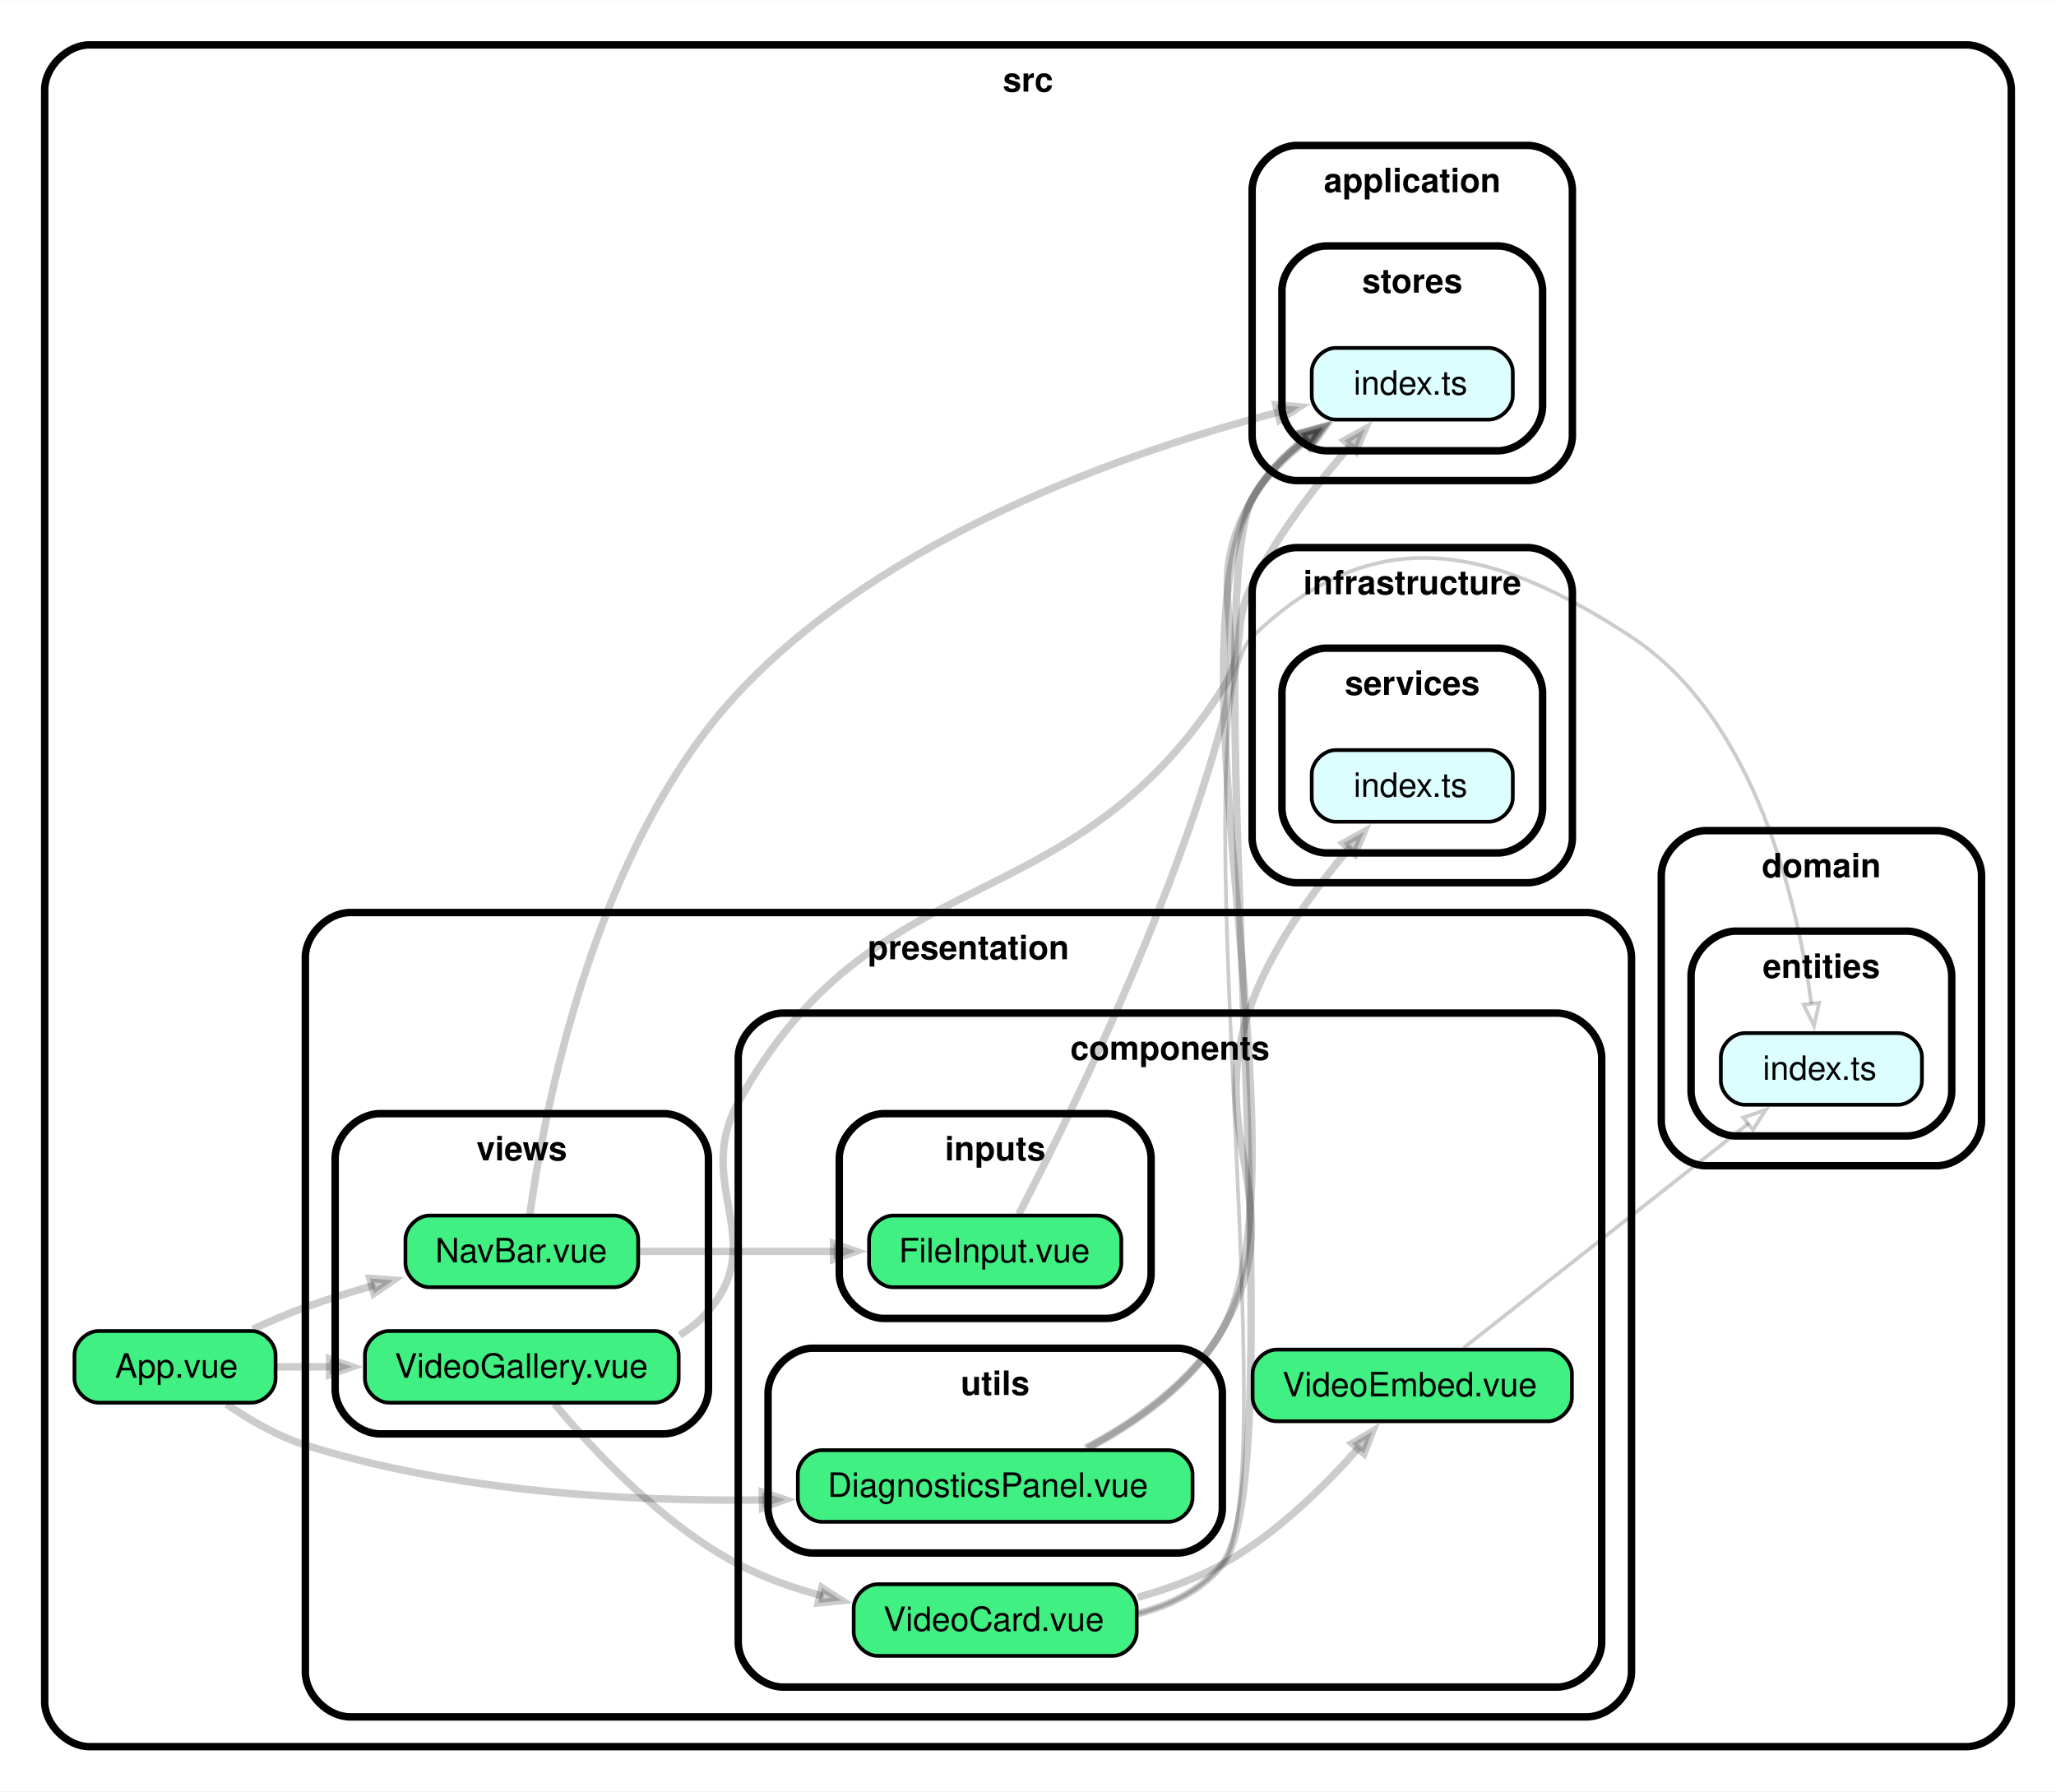
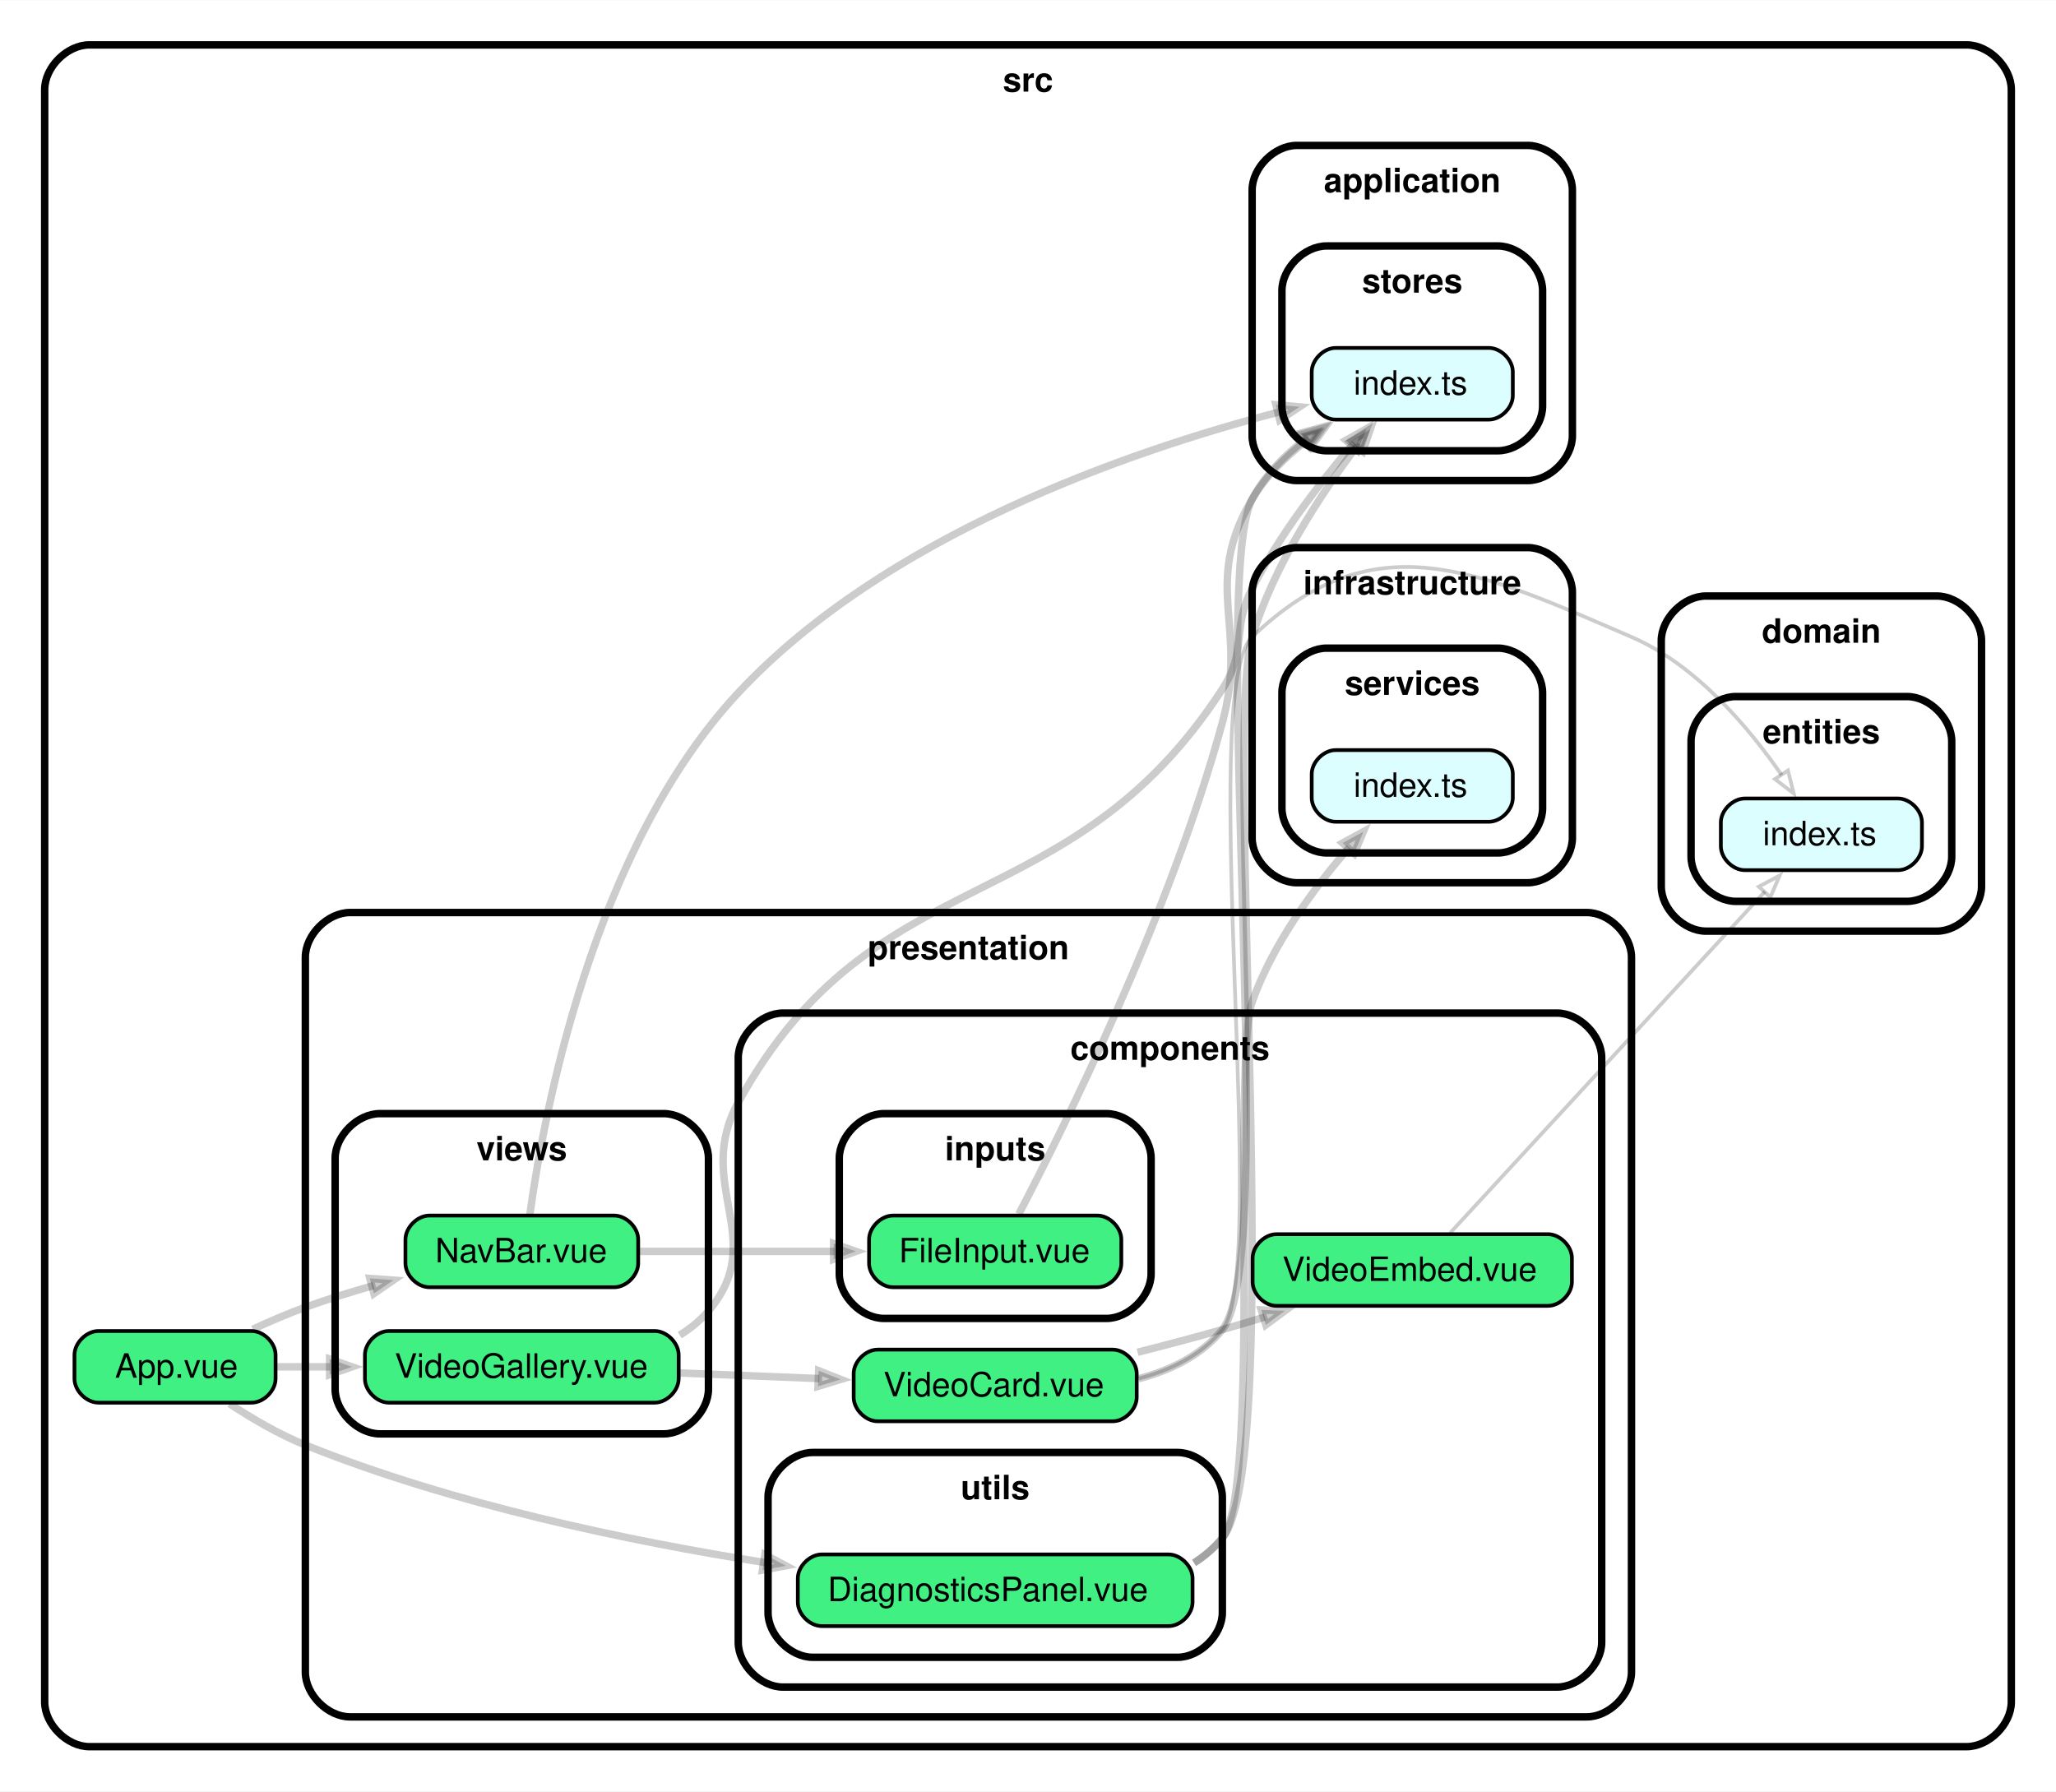
<svg xmlns="http://www.w3.org/2000/svg" xmlns:xlink="http://www.w3.org/1999/xlink" width="552pt" height="481pt" viewBox="0.00 0.00 552.12 481.00">
  <g id="graph0" class="graph" transform="scale(1 1) rotate(0) translate(4 477)">
    <polygon fill="white" stroke="none" points="-4,4 -4,-477 548.12,-477 548.12,4 -4,4" />
    <g id="clust1" class="cluster">
      <path fill="#ffffff" stroke="black" stroke-width="2" d="M20,-8C20,-8 524.12,-8 524.12,-8 530.12,-8 536.12,-14 536.12,-20 536.12,-20 536.12,-453 536.12,-453 536.12,-459 530.12,-465 524.12,-465 524.12,-465 20,-465 20,-465 14,-465 8,-459 8,-453 8,-453 8,-20 8,-20 8,-14 14,-8 20,-8" />
      <text text-anchor="middle" x="272.06" y="-452.45" font-family="Helvetica,sans-Serif" font-weight="bold" font-size="9.00">src</text>
+     </g>
+     <g id="clust2" class="cluster">
+       <path fill="#ffffff" stroke="black" stroke-width="2" d="M344.25,-348C344.25,-348 406.25,-348 406.25,-348 412.25,-348 418.25,-354 418.25,-360 418.25,-360 418.25,-426 418.25,-426 418.25,-432 412.25,-438 406.25,-438 406.25,-438 344.25,-438 344.25,-438 338.25,-438 332.25,-432 332.25,-426 332.25,-426 332.25,-360 332.25,-360 332.25,-354 338.25,-348 344.25,-348" />
+       <text text-anchor="middle" x="375.25" y="-425.45" font-family="Helvetica,sans-Serif" font-weight="bold" font-size="9.00">application</text>
+     </g>
+     <g id="clust3" class="cluster">
+       <path fill="#ffffff" stroke="black" stroke-width="2" d="M352.25,-356C352.25,-356 398.25,-356 398.25,-356 404.25,-356 410.25,-362 410.25,-368 410.25,-368 410.25,-399 410.25,-399 410.25,-405 404.25,-411 398.25,-411 398.25,-411 352.25,-411 352.25,-411 346.25,-411 340.25,-405 340.25,-399 340.25,-399 340.25,-368 340.25,-368 340.25,-362 346.25,-356 352.25,-356" />
+       <text text-anchor="middle" x="375.25" y="-398.45" font-family="Helvetica,sans-Serif" font-weight="bold" font-size="9.00">stores</text>
    </g>
    <g id="clust6" class="cluster">
      <path fill="#ffffff" stroke="black" stroke-width="2" d="M344.25,-240C344.25,-240 406.25,-240 406.25,-240 412.25,-240 418.25,-246 418.25,-252 418.25,-252 418.25,-318 418.25,-318 418.25,-324 412.25,-330 406.25,-330 406.25,-330 344.25,-330 344.25,-330 338.25,-330 332.25,-324 332.25,-318 332.25,-318 332.25,-252 332.25,-252 332.25,-246 338.25,-240 344.25,-240" />
      <text text-anchor="middle" x="375.25" y="-317.45" font-family="Helvetica,sans-Serif" font-weight="bold" font-size="9.00">infrastructure</text>
    </g>
    <g id="clust7" class="cluster">
      <path fill="#ffffff" stroke="black" stroke-width="2" d="M352.25,-248C352.25,-248 398.25,-248 398.25,-248 404.25,-248 410.25,-254 410.25,-260 410.25,-260 410.25,-291 410.25,-291 410.25,-297 404.25,-303 398.25,-303 398.25,-303 352.25,-303 352.25,-303 346.25,-303 340.25,-297 340.25,-291 340.25,-291 340.25,-260 340.25,-260 340.25,-254 346.25,-248 352.25,-248" />
      <text text-anchor="middle" x="375.25" y="-290.45" font-family="Helvetica,sans-Serif" font-weight="bold" font-size="9.00">services</text>
    </g>
    <g id="clust4" class="cluster">
-       <path fill="#ffffff" stroke="black" stroke-width="2" d="M454.12,-164C454.12,-164 516.12,-164 516.12,-164 522.12,-164 528.12,-170 528.12,-176 528.12,-176 528.12,-242 528.12,-242 528.12,-248 522.12,-254 516.12,-254 516.12,-254 454.12,-254 454.12,-254 448.12,-254 442.12,-248 442.12,-242 442.12,-242 442.12,-176 442.12,-176 442.12,-170 448.12,-164 454.12,-164" />
-       <text text-anchor="middle" x="485.12" y="-241.45" font-family="Helvetica,sans-Serif" font-weight="bold" font-size="9.00">domain</text>
+       <path fill="#ffffff" stroke="black" stroke-width="2" d="M454.12,-227C454.12,-227 516.12,-227 516.12,-227 522.12,-227 528.12,-233 528.12,-239 528.12,-239 528.12,-305 528.12,-305 528.12,-311 522.12,-317 516.12,-317 516.12,-317 454.12,-317 454.12,-317 448.12,-317 442.12,-311 442.12,-305 442.12,-305 442.12,-239 442.12,-239 442.12,-233 448.12,-227 454.12,-227" />
+       <text text-anchor="middle" x="485.12" y="-304.45" font-family="Helvetica,sans-Serif" font-weight="bold" font-size="9.00">domain</text>
    </g>
    <g id="clust5" class="cluster">
-       <path fill="#ffffff" stroke="black" stroke-width="2" d="M462.12,-172C462.12,-172 508.12,-172 508.12,-172 514.12,-172 520.12,-178 520.12,-184 520.12,-184 520.12,-215 520.12,-215 520.12,-221 514.12,-227 508.12,-227 508.12,-227 462.12,-227 462.12,-227 456.12,-227 450.12,-221 450.12,-215 450.12,-215 450.12,-184 450.12,-184 450.12,-178 456.12,-172 462.12,-172" />
-       <text text-anchor="middle" x="485.12" y="-214.45" font-family="Helvetica,sans-Serif" font-weight="bold" font-size="9.00">entities</text>
-     </g>
-     <g id="clust2" class="cluster">
-       <path fill="#ffffff" stroke="black" stroke-width="2" d="M344.25,-348C344.25,-348 406.25,-348 406.25,-348 412.25,-348 418.25,-354 418.25,-360 418.25,-360 418.25,-426 418.25,-426 418.25,-432 412.25,-438 406.25,-438 406.25,-438 344.25,-438 344.25,-438 338.25,-438 332.25,-432 332.25,-426 332.25,-426 332.25,-360 332.25,-360 332.25,-354 338.25,-348 344.25,-348" />
-       <text text-anchor="middle" x="375.25" y="-425.45" font-family="Helvetica,sans-Serif" font-weight="bold" font-size="9.00">application</text>
-     </g>
-     <g id="clust3" class="cluster">
-       <path fill="#ffffff" stroke="black" stroke-width="2" d="M352.25,-356C352.25,-356 398.25,-356 398.25,-356 404.25,-356 410.25,-362 410.25,-368 410.25,-368 410.25,-399 410.25,-399 410.25,-405 404.25,-411 398.25,-411 398.25,-411 352.25,-411 352.25,-411 346.25,-411 340.25,-405 340.25,-399 340.25,-399 340.25,-368 340.25,-368 340.25,-362 346.25,-356 352.25,-356" />
-       <text text-anchor="middle" x="375.25" y="-398.45" font-family="Helvetica,sans-Serif" font-weight="bold" font-size="9.00">stores</text>
+       <path fill="#ffffff" stroke="black" stroke-width="2" d="M462.12,-235C462.12,-235 508.12,-235 508.12,-235 514.12,-235 520.12,-241 520.12,-247 520.12,-247 520.12,-278 520.12,-278 520.12,-284 514.12,-290 508.12,-290 508.12,-290 462.12,-290 462.12,-290 456.12,-290 450.12,-284 450.12,-278 450.12,-278 450.12,-247 450.12,-247 450.12,-241 456.12,-235 462.12,-235" />
+       <text text-anchor="middle" x="485.12" y="-277.45" font-family="Helvetica,sans-Serif" font-weight="bold" font-size="9.00">entities</text>
    </g>
    <g id="clust8" class="cluster">
      <path fill="#ffffff" stroke="black" stroke-width="2" d="M90,-16C90,-16 422.12,-16 422.12,-16 428.12,-16 434.12,-22 434.12,-28 434.12,-28 434.12,-220 434.12,-220 434.12,-226 428.12,-232 422.12,-232 422.12,-232 90,-232 90,-232 84,-232 78,-226 78,-220 78,-220 78,-28 78,-28 78,-22 84,-16 90,-16" />
      <text text-anchor="middle" x="256.06" y="-219.45" font-family="Helvetica,sans-Serif" font-weight="bold" font-size="9.00">presentation</text>
    </g>
    <g id="clust9" class="cluster">
      <path fill="#ffffff" stroke="black" stroke-width="2" d="M206.25,-24C206.25,-24 414.12,-24 414.12,-24 420.12,-24 426.12,-30 426.12,-36 426.12,-36 426.12,-193 426.12,-193 426.12,-199 420.12,-205 414.12,-205 414.12,-205 206.25,-205 206.25,-205 200.25,-205 194.25,-199 194.25,-193 194.25,-193 194.25,-36 194.25,-36 194.25,-30 200.25,-24 206.25,-24" />
      <text text-anchor="middle" x="310.19" y="-192.45" font-family="Helvetica,sans-Serif" font-weight="bold" font-size="9.00">components</text>
    </g>
+     <g id="clust11" class="cluster">
+       <path fill="#ffffff" stroke="black" stroke-width="2" d="M214.25,-32C214.25,-32 312.25,-32 312.25,-32 318.25,-32 324.25,-38 324.25,-44 324.25,-44 324.25,-75 324.25,-75 324.25,-81 318.25,-87 312.25,-87 312.25,-87 214.25,-87 214.25,-87 208.25,-87 202.25,-81 202.25,-75 202.25,-75 202.25,-44 202.25,-44 202.25,-38 208.25,-32 214.25,-32" />
+       <text text-anchor="middle" x="263.25" y="-74.45" font-family="Helvetica,sans-Serif" font-weight="bold" font-size="9.00">utils</text>
+     </g>
    <g id="clust10" class="cluster">
      <path fill="#ffffff" stroke="black" stroke-width="2" d="M233.38,-123C233.38,-123 293.12,-123 293.12,-123 299.12,-123 305.12,-129 305.12,-135 305.12,-135 305.12,-166 305.12,-166 305.12,-172 299.12,-178 293.12,-178 293.12,-178 233.38,-178 233.38,-178 227.38,-178 221.38,-172 221.38,-166 221.38,-166 221.38,-135 221.38,-135 221.38,-129 227.38,-123 233.38,-123" />
      <text text-anchor="middle" x="263.25" y="-165.45" font-family="Helvetica,sans-Serif" font-weight="bold" font-size="9.00">inputs</text>
-     </g>
-     <g id="clust11" class="cluster">
-       <path fill="#ffffff" stroke="black" stroke-width="2" d="M214.25,-60C214.25,-60 312.25,-60 312.25,-60 318.25,-60 324.25,-66 324.25,-72 324.25,-72 324.25,-103 324.25,-103 324.25,-109 318.25,-115 312.25,-115 312.25,-115 214.25,-115 214.25,-115 208.25,-115 202.25,-109 202.25,-103 202.25,-103 202.25,-72 202.25,-72 202.25,-66 208.25,-60 214.25,-60" />
-       <text text-anchor="middle" x="263.25" y="-102.45" font-family="Helvetica,sans-Serif" font-weight="bold" font-size="9.00">utils</text>
    </g>
    <g id="clust12" class="cluster">
      <path fill="#ffffff" stroke="black" stroke-width="2" d="M98,-92C98,-92 174.25,-92 174.25,-92 180.25,-92 186.25,-98 186.25,-104 186.25,-104 186.25,-166 186.25,-166 186.25,-172 180.25,-178 174.25,-178 174.25,-178 98,-178 98,-178 92,-178 86,-172 86,-166 86,-166 86,-104 86,-104 86,-98 92,-92 98,-92" />
      <text text-anchor="middle" x="136.12" y="-165.45" font-family="Helvetica,sans-Serif" font-weight="bold" font-size="9.00">views</text>
    </g>
    <g id="node1" class="node">
      <g id="a_node1">
        <a xlink:href="src/App.vue" xlink:title="App.vue">
          <path fill="#41f083" stroke="black" d="M63.58,-119.62C63.58,-119.62 22.42,-119.62 22.42,-119.62 19.21,-119.62 16,-116.42 16,-113.21 16,-113.21 16,-106.79 16,-106.79 16,-103.58 19.21,-100.38 22.42,-100.38 22.42,-100.38 63.58,-100.38 63.58,-100.38 66.79,-100.38 70,-103.58 70,-106.79 70,-106.79 70,-113.21 70,-113.21 70,-116.42 66.79,-119.62 63.58,-119.62" />
          <text text-anchor="start" x="26.88" y="-107.08" font-family="Helvetica,sans-Serif" font-size="9.00">App.vue</text>
        </a>
      </g>
    </g>
    <g id="node2" class="node">
      <g id="a_node2">
        <a xlink:href="src/presentation/components/utils/DiagnosticsPanel.vue" xlink:title="DiagnosticsPanel.vue">
-           <path fill="#41f083" stroke="black" d="M309.83,-87.62C309.83,-87.62 216.67,-87.62 216.67,-87.62 213.46,-87.62 210.25,-84.42 210.25,-81.21 210.25,-81.21 210.25,-74.79 210.25,-74.79 210.25,-71.58 213.46,-68.38 216.67,-68.38 216.67,-68.38 309.83,-68.38 309.83,-68.38 313.04,-68.38 316.25,-71.58 316.25,-74.79 316.25,-74.79 316.25,-81.21 316.25,-81.21 316.25,-84.42 313.04,-87.62 309.83,-87.62" />
-           <text text-anchor="start" x="218.25" y="-75.08" font-family="Helvetica,sans-Serif" font-size="9.00">DiagnosticsPanel.vue</text>
+           <path fill="#41f083" stroke="black" d="M309.83,-59.62C309.83,-59.62 216.67,-59.62 216.67,-59.62 213.46,-59.62 210.25,-56.42 210.25,-53.21 210.25,-53.21 210.25,-46.79 210.25,-46.79 210.25,-43.58 213.46,-40.38 216.67,-40.38 216.67,-40.38 309.83,-40.38 309.83,-40.38 313.04,-40.38 316.25,-43.58 316.25,-46.79 316.25,-46.79 316.25,-53.21 316.25,-53.21 316.25,-56.42 313.04,-59.62 309.83,-59.62" />
+           <text text-anchor="start" x="218.25" y="-47.08" font-family="Helvetica,sans-Serif" font-size="9.00">DiagnosticsPanel.vue</text>
        </a>
      </g>
    </g>
    <g id="edge1" class="edge">
-       <path fill="none" stroke="#000000" stroke-width="2" stroke-opacity="0.2" d="M56.82,-99.99C62.89,-95.81 70.46,-91.39 78,-89 117.74,-76.43 164.66,-73.79 201.21,-74.24" />
-       <polygon fill="#000000" fill-opacity="0.2" stroke="#000000" stroke-width="2" stroke-opacity="0.2" points="200.72,-76.33 206.76,-74.34 200.8,-72.13 200.72,-76.33" />
+       <path fill="none" stroke="#000000" stroke-width="2" stroke-opacity="0.2" d="M57.65,-100.08C63.65,-96.13 70.92,-91.85 78,-89 117.6,-73.07 164.72,-63.24 201.39,-57.44" />
+       <polygon fill="#000000" fill-opacity="0.2" stroke="#000000" stroke-width="2" stroke-opacity="0.2" points="201.4,-59.56 207.01,-56.58 200.76,-55.41 201.4,-59.56" />
    </g>
    <g id="node3" class="node">
      <g id="a_node3">
        <a xlink:href="src/presentation/views/NavBar.vue" xlink:title="NavBar.vue">
          <path fill="#41f083" stroke="black" d="M160.96,-150.62C160.96,-150.62 111.29,-150.62 111.29,-150.62 108.08,-150.62 104.88,-147.42 104.88,-144.21 104.88,-144.21 104.88,-137.79 104.88,-137.79 104.88,-134.58 108.08,-131.38 111.29,-131.38 111.29,-131.38 160.96,-131.38 160.96,-131.38 164.17,-131.38 167.38,-134.58 167.38,-137.79 167.38,-137.79 167.38,-144.21 167.38,-144.21 167.38,-147.42 164.17,-150.62 160.96,-150.62" />
          <text text-anchor="start" x="112.88" y="-138.07" font-family="Helvetica,sans-Serif" font-size="9.00">NavBar.vue</text>
        </a>
      </g>
    </g>
    <g id="edge2" class="edge">
      <path fill="none" stroke="#000000" stroke-width="2" stroke-opacity="0.2" d="M63.88,-120.1C68.45,-122.21 73.34,-124.31 78,-126 83.83,-128.12 90.1,-130.07 96.27,-131.82" />
      <polygon fill="#000000" fill-opacity="0.2" stroke="#000000" stroke-width="2" stroke-opacity="0.2" points="95.31,-133.74 101.65,-133.28 96.41,-129.68 95.31,-133.74" />
    </g>
    <g id="node4" class="node">
      <g id="a_node4">
        <a xlink:href="src/presentation/views/VideoGallery.vue" xlink:title="VideoGallery.vue">
          <path fill="#41f083" stroke="black" d="M171.83,-119.62C171.83,-119.62 100.42,-119.62 100.42,-119.62 97.21,-119.62 94,-116.42 94,-113.21 94,-113.21 94,-106.79 94,-106.79 94,-103.58 97.21,-100.38 100.42,-100.38 100.42,-100.38 171.83,-100.38 171.83,-100.38 175.04,-100.38 178.25,-103.58 178.25,-106.79 178.25,-106.79 178.25,-113.21 178.25,-113.21 178.25,-116.42 175.04,-119.62 171.83,-119.62" />
          <text text-anchor="start" x="102" y="-107.08" font-family="Helvetica,sans-Serif" font-size="9.00">VideoGallery.vue</text>
        </a>
      </g>
    </g>
    <g id="edge3" class="edge">
      <path fill="none" stroke="#000000" stroke-width="2" stroke-opacity="0.2" d="M70.36,-110C74.89,-110 79.73,-110 84.66,-110" />
      <polygon fill="#000000" fill-opacity="0.2" stroke="#000000" stroke-width="2" stroke-opacity="0.2" points="84.52,-112.1 90.52,-110 84.52,-107.9 84.52,-112.1" />
    </g>
    <g id="node5" class="node">
      <g id="a_node5">
        <a xlink:href="src/application/stores/index.ts" xlink:title="index.ts">
          <path fill="#ddfeff" stroke="black" d="M395.83,-383.62C395.83,-383.62 354.67,-383.62 354.67,-383.62 351.46,-383.62 348.25,-380.42 348.25,-377.21 348.25,-377.21 348.25,-370.79 348.25,-370.79 348.25,-367.58 351.46,-364.38 354.67,-364.38 354.67,-364.38 395.83,-364.38 395.83,-364.38 399.04,-364.38 402.25,-367.58 402.25,-370.79 402.25,-370.79 402.25,-377.21 402.25,-377.21 402.25,-380.42 399.04,-383.62 395.83,-383.62" />
          <text text-anchor="start" x="359.5" y="-371.07" font-family="Helvetica,sans-Serif" font-size="9.00">index.ts</text>
        </a>
      </g>
    </g>
    <g id="edge9" class="edge">
-       <path fill="none" stroke="#000000" stroke-width="2" stroke-opacity="0.2" d="M288.11,-88.11C301.24,-95.04 316.42,-105.59 324.25,-120 347.93,-163.57 309.11,-299.14 332.25,-343 335.58,-349.31 340.84,-354.67 346.52,-359.07" />
-       <polygon fill="#000000" fill-opacity="0.2" stroke="#000000" stroke-width="2" stroke-opacity="0.2" points="345.21,-360.72 351.34,-362.41 347.6,-357.27 345.21,-360.72" />
+       <path fill="none" stroke="#000000" stroke-width="2" stroke-opacity="0.2" d="M316.68,-57.32C319.51,-59.15 322.08,-61.35 324.25,-64 341.32,-84.8 324.48,-280.24 332.25,-306 338.02,-325.1 350.55,-344.2 360.44,-357.27" />
+       <polygon fill="#000000" fill-opacity="0.2" stroke="#000000" stroke-width="2" stroke-opacity="0.2" points="358.66,-358.41 364.01,-361.84 361.97,-355.82 358.66,-358.41" />
    </g>
    <g id="node7" class="node">
      <g id="a_node7">
        <a xlink:href="src/infrastructure/services/index.ts" xlink:title="index.ts">
          <path fill="#ddfeff" stroke="black" d="M395.83,-275.62C395.83,-275.62 354.67,-275.62 354.67,-275.62 351.46,-275.62 348.25,-272.42 348.25,-269.21 348.25,-269.21 348.25,-262.79 348.25,-262.79 348.25,-259.58 351.46,-256.38 354.67,-256.38 354.67,-256.38 395.83,-256.38 395.83,-256.38 399.04,-256.38 402.25,-259.58 402.25,-262.79 402.25,-262.79 402.25,-269.21 402.25,-269.21 402.25,-272.42 399.04,-275.62 395.83,-275.62" />
          <text text-anchor="start" x="359.5" y="-263.07" font-family="Helvetica,sans-Serif" font-size="9.00">index.ts</text>
        </a>
      </g>
    </g>
    <g id="edge10" class="edge">
-       <path fill="none" stroke="#000000" stroke-width="2" stroke-opacity="0.2" d="M287.52,-88.12C300.62,-95.09 315.96,-105.7 324.25,-120 343.95,-153.98 318.46,-171.23 332.25,-208 338.05,-223.47 349.15,-238.51 358.48,-249.39" />
-       <polygon fill="#000000" fill-opacity="0.2" stroke="#000000" stroke-width="2" stroke-opacity="0.2" points="356.71,-250.57 362.27,-253.65 359.85,-247.77 356.71,-250.57" />
+       <path fill="none" stroke="#000000" stroke-width="2" stroke-opacity="0.2" d="M316.62,-57.38C319.46,-59.19 322.05,-61.38 324.25,-64 334.56,-76.27 326.89,-192.9 332.25,-208 337.78,-223.57 348.88,-238.6 358.29,-249.46" />
+       <polygon fill="#000000" fill-opacity="0.2" stroke="#000000" stroke-width="2" stroke-opacity="0.2" points="356.54,-250.66 362.12,-253.71 359.66,-247.85 356.54,-250.66" />
    </g>
    <g id="edge11" class="edge">
      <path fill="none" stroke="#000000" stroke-width="2" stroke-opacity="0.2" d="M138.27,-150.75C141.83,-176.79 154.88,-248.85 194.25,-291 233.78,-333.32 299.11,-355.86 339.25,-366.35" />
      <polygon fill="#000000" fill-opacity="0.2" stroke="#000000" stroke-width="2" stroke-opacity="0.2" points="338.63,-368.36 344.97,-367.79 339.66,-364.29 338.63,-368.36" />
    </g>
    <g id="node10" class="node">
      <g id="a_node10">
        <a xlink:href="src/presentation/components/inputs/FileInput.vue" xlink:title="FileInput.vue">
          <path fill="#41f083" stroke="black" d="M290.71,-150.62C290.71,-150.62 235.79,-150.62 235.79,-150.62 232.58,-150.62 229.38,-147.42 229.38,-144.21 229.38,-144.21 229.38,-137.79 229.38,-137.79 229.38,-134.58 232.58,-131.38 235.79,-131.38 235.79,-131.38 290.71,-131.38 290.71,-131.38 293.92,-131.38 297.12,-134.58 297.12,-137.79 297.12,-137.79 297.12,-144.21 297.12,-144.21 297.12,-147.42 293.92,-150.62 290.71,-150.62" />
          <text text-anchor="start" x="237.38" y="-138.07" font-family="Helvetica,sans-Serif" font-size="9.00">FileInput.vue</text>
        </a>
      </g>
    </g>
    <g id="edge12" class="edge">
      <path fill="none" stroke="#000000" stroke-width="2" stroke-opacity="0.2" d="M167.73,-141C183.51,-141 202.98,-141 220.15,-141" />
      <polygon fill="#000000" fill-opacity="0.2" stroke="#000000" stroke-width="2" stroke-opacity="0.2" points="219.86,-143.1 225.86,-141 219.86,-138.9 219.86,-143.1" />
    </g>
    <g id="edge13" class="edge">
-       <path fill="none" stroke="#000000" stroke-width="2" stroke-opacity="0.2" d="M178.53,-118.51C181.41,-120.29 184.05,-122.43 186.25,-125 202.6,-144.1 182.13,-158.97 194.25,-181 230.87,-247.56 283.18,-228.09 324.25,-292 331.25,-302.89 326.39,-308.46 332.25,-320 339.17,-333.64 349.75,-347.21 358.56,-357.34" />
-       <polygon fill="#000000" fill-opacity="0.2" stroke="#000000" stroke-width="2" stroke-opacity="0.2" points="357,-358.74 362.57,-361.81 360.13,-355.94 357,-358.74" />
+       <path fill="none" stroke="#000000" stroke-width="2" stroke-opacity="0.2" d="M178.53,-118.51C181.41,-120.29 184.05,-122.43 186.25,-125 202.6,-144.1 182.13,-158.97 194.25,-181 230.87,-247.56 282.86,-228.29 324.25,-292 331.07,-302.5 326.58,-307.84 332.25,-319 339.41,-333.1 350.31,-347.24 359.21,-357.65" />
+       <polygon fill="#000000" fill-opacity="0.2" stroke="#000000" stroke-width="2" stroke-opacity="0.2" points="357.45,-358.82 362.99,-361.94 360.6,-356.05 357.45,-358.82" />
    </g>
    <g id="node8" class="node">
      <g id="a_node8">
        <a xlink:href="src/presentation/components/VideoCard.vue" xlink:title="VideoCard.vue">
-           <path fill="#41f083" stroke="black" d="M294.83,-51.62C294.83,-51.62 231.67,-51.62 231.67,-51.62 228.46,-51.62 225.25,-48.42 225.25,-45.21 225.25,-45.21 225.25,-38.79 225.25,-38.79 225.25,-35.58 228.46,-32.38 231.67,-32.38 231.67,-32.38 294.83,-32.38 294.83,-32.38 298.04,-32.38 301.25,-35.58 301.25,-38.79 301.25,-38.79 301.25,-45.21 301.25,-45.21 301.25,-48.42 298.04,-51.62 294.83,-51.62" />
-           <text text-anchor="start" x="233.25" y="-39.08" font-family="Helvetica,sans-Serif" font-size="9.00">VideoCard.vue</text>
+           <path fill="#41f083" stroke="black" d="M294.83,-114.62C294.83,-114.62 231.67,-114.62 231.67,-114.62 228.46,-114.62 225.25,-111.42 225.25,-108.21 225.25,-108.21 225.25,-101.79 225.25,-101.79 225.25,-98.58 228.46,-95.38 231.67,-95.38 231.67,-95.38 294.83,-95.38 294.83,-95.38 298.04,-95.38 301.25,-98.58 301.25,-101.79 301.25,-101.79 301.25,-108.21 301.25,-108.21 301.25,-111.42 298.04,-114.62 294.83,-114.62" />
+           <text text-anchor="start" x="233.25" y="-102.08" font-family="Helvetica,sans-Serif" font-size="9.00">VideoCard.vue</text>
        </a>
      </g>
    </g>
    <g id="edge14" class="edge">
-       <path fill="none" stroke="#000000" stroke-width="2" stroke-opacity="0.2" d="M144.88,-100.11C154.94,-88.01 173.64,-67.8 194.25,-57 201.17,-53.37 208.93,-50.62 216.67,-48.54" />
-       <polygon fill="#000000" fill-opacity="0.2" stroke="#000000" stroke-width="2" stroke-opacity="0.2" points="216.72,-50.68 222.06,-47.23 215.74,-46.6 216.72,-50.68" />
+       <path fill="none" stroke="#000000" stroke-width="2" stroke-opacity="0.2" d="M178.44,-108.35C190.47,-107.87 203.69,-107.34 216,-106.85" />
+       <polygon fill="#000000" fill-opacity="0.2" stroke="#000000" stroke-width="2" stroke-opacity="0.2" points="215.84,-108.96 221.75,-106.62 215.67,-104.76 215.84,-108.96" />
    </g>
    <g id="node6" class="node">
      <g id="a_node6">
        <a xlink:href="src/domain/entities/index.ts" xlink:title="index.ts">
-           <path fill="#ddfeff" stroke="black" d="M505.71,-199.62C505.71,-199.62 464.54,-199.62 464.54,-199.62 461.33,-199.62 458.12,-196.42 458.12,-193.21 458.12,-193.21 458.12,-186.79 458.12,-186.79 458.12,-183.58 461.33,-180.38 464.54,-180.38 464.54,-180.38 505.71,-180.38 505.71,-180.38 508.92,-180.38 512.12,-183.58 512.12,-186.79 512.12,-186.79 512.12,-193.21 512.12,-193.21 512.12,-196.42 508.92,-199.62 505.71,-199.62" />
-           <text text-anchor="start" x="469.38" y="-187.07" font-family="Helvetica,sans-Serif" font-size="9.00">index.ts</text>
+           <path fill="#ddfeff" stroke="black" d="M505.71,-262.62C505.71,-262.62 464.54,-262.62 464.54,-262.62 461.33,-262.62 458.12,-259.42 458.12,-256.21 458.12,-256.21 458.12,-249.79 458.12,-249.79 458.12,-246.58 461.33,-243.38 464.54,-243.38 464.54,-243.38 505.71,-243.38 505.71,-243.38 508.92,-243.38 512.12,-246.58 512.12,-249.79 512.12,-249.79 512.12,-256.21 512.12,-256.21 512.12,-259.42 508.92,-262.62 505.71,-262.62" />
+           <text text-anchor="start" x="469.38" y="-250.07" font-family="Helvetica,sans-Serif" font-size="9.00">index.ts</text>
        </a>
      </g>
    </g>
    <g id="edge5" class="edge">
-       <path fill="none" stroke="#000000" stroke-width="2" stroke-opacity="0.2" d="M301.46,-43.69C310.2,-45.94 318.6,-49.97 324.25,-57 344.16,-81.78 317.53,-314.82 332.25,-343 335.55,-349.33 340.8,-354.69 346.48,-359.09" />
-       <polygon fill="#000000" fill-opacity="0.2" stroke="#000000" stroke-width="2" stroke-opacity="0.2" points="345.17,-360.74 351.3,-362.43 347.56,-357.29 345.17,-360.74" />
+       <path fill="none" stroke="#000000" stroke-width="2" stroke-opacity="0.2" d="M301.73,-106.8C310.36,-109.06 318.64,-113.08 324.25,-120 339.86,-139.27 320.68,-321.07 332.25,-343 335.58,-349.31 340.84,-354.67 346.52,-359.07" />
+       <polygon fill="#000000" fill-opacity="0.2" stroke="#000000" stroke-width="2" stroke-opacity="0.2" points="345.21,-360.72 351.34,-362.41 347.6,-357.27 345.21,-360.72" />
    </g>
    <g id="edge6" class="edge">
-       <path fill="none" stroke="#000000" stroke-opacity="0.2" d="M301.44,-43.71C310.18,-45.95 318.59,-49.98 324.25,-57 341.63,-78.54 312.36,-286.74 332.25,-306 364.78,-337.5 396.3,-330.89 434.12,-306 467.66,-283.94 478.8,-234.11 482.43,-207.51" />
-       <polygon fill="none" stroke="#000000" stroke-opacity="0.2" points="484.51,-207.77 483.15,-201.56 480.34,-207.26 484.51,-207.77" />
+       <path fill="none" stroke="#000000" stroke-opacity="0.2" d="M301.7,-106.83C310.33,-109.09 318.62,-113.1 324.25,-120 337.33,-136.03 317.31,-291.69 332.25,-306 364.95,-337.32 392.55,-323.93 434.12,-306 451.53,-298.49 465.7,-281.61 474.45,-268.9" />
+       <polygon fill="none" stroke="#000000" stroke-opacity="0.2" points="476.14,-270.14 477.69,-263.97 472.64,-267.83 476.14,-270.14" />
    </g>
    <g id="node9" class="node">
      <g id="a_node9">
        <a xlink:href="src/presentation/components/VideoEmbed.vue" xlink:title="VideoEmbed.vue">
-           <path fill="#41f083" stroke="black" d="M411.71,-114.62C411.71,-114.62 338.79,-114.62 338.79,-114.62 335.58,-114.62 332.38,-111.42 332.38,-108.21 332.38,-108.21 332.38,-101.79 332.38,-101.79 332.38,-98.58 335.58,-95.38 338.79,-95.38 338.79,-95.38 411.71,-95.38 411.71,-95.38 414.92,-95.38 418.12,-98.58 418.12,-101.79 418.12,-101.79 418.12,-108.21 418.12,-108.21 418.12,-111.42 414.92,-114.62 411.71,-114.62" />
-           <text text-anchor="start" x="340.38" y="-102.08" font-family="Helvetica,sans-Serif" font-size="9.00">VideoEmbed.vue</text>
+           <path fill="#41f083" stroke="black" d="M411.71,-145.62C411.71,-145.62 338.79,-145.62 338.79,-145.62 335.58,-145.62 332.38,-142.42 332.38,-139.21 332.38,-139.21 332.38,-132.79 332.38,-132.79 332.38,-129.58 335.58,-126.38 338.79,-126.38 338.79,-126.38 411.71,-126.38 411.71,-126.38 414.92,-126.38 418.12,-129.58 418.12,-132.79 418.12,-132.79 418.12,-139.21 418.12,-139.21 418.12,-142.42 414.92,-145.62 411.71,-145.62" />
+           <text text-anchor="start" x="340.38" y="-133.07" font-family="Helvetica,sans-Serif" font-size="9.00">VideoEmbed.vue</text>
        </a>
      </g>
    </g>
    <g id="edge4" class="edge">
-       <path fill="none" stroke="#000000" stroke-width="2" stroke-opacity="0.2" d="M301.56,-48.14C309.35,-50.28 317.3,-53.16 324.25,-57 338.45,-64.85 351.57,-77.75 360.8,-88.21" />
-       <polygon fill="#000000" fill-opacity="0.2" stroke="#000000" stroke-width="2" stroke-opacity="0.2" points="359.09,-89.44 364.58,-92.65 362.29,-86.72 359.09,-89.44" />
+       <path fill="none" stroke="#000000" stroke-width="2" stroke-opacity="0.2" d="M301.48,-113.91C309.04,-115.83 316.92,-117.91 324.25,-120 327.95,-121.05 331.79,-122.19 335.62,-123.36" />
+       <polygon fill="#000000" fill-opacity="0.2" stroke="#000000" stroke-width="2" stroke-opacity="0.2" points="334.69,-125.28 341.05,-125.05 335.94,-121.27 334.69,-125.28" />
    </g>
    <g id="edge7" class="edge">
-       <path fill="none" stroke="#000000" stroke-opacity="0.2" d="M389.05,-115.08C408.03,-130.04 443.73,-158.17 465.58,-175.38" />
-       <polygon fill="none" stroke="#000000" stroke-opacity="0.2" points="464.14,-176.93 470.15,-178.99 466.74,-173.63 464.14,-176.93" />
+       <path fill="none" stroke="#000000" stroke-opacity="0.2" d="M385.45,-145.98C404.32,-166.44 447.51,-213.29 469.97,-237.65" />
+       <polygon fill="none" stroke="#000000" stroke-opacity="0.2" points="468.31,-238.95 473.92,-241.94 471.4,-236.1 468.31,-238.95" />
    </g>
    <g id="edge8" class="edge">
      <path fill="none" stroke="#000000" stroke-width="2" stroke-opacity="0.2" d="M269.59,-151C281.47,-173.74 310.17,-231.36 324.25,-283 331.33,-308.96 318.56,-319.84 332.25,-343 335.88,-349.14 341.25,-354.44 346.95,-358.83" />
      <polygon fill="#000000" fill-opacity="0.2" stroke="#000000" stroke-width="2" stroke-opacity="0.2" points="345.63,-360.47 351.75,-362.17 348.03,-357.02 345.63,-360.47" />
    </g>
  </g>
</svg>
